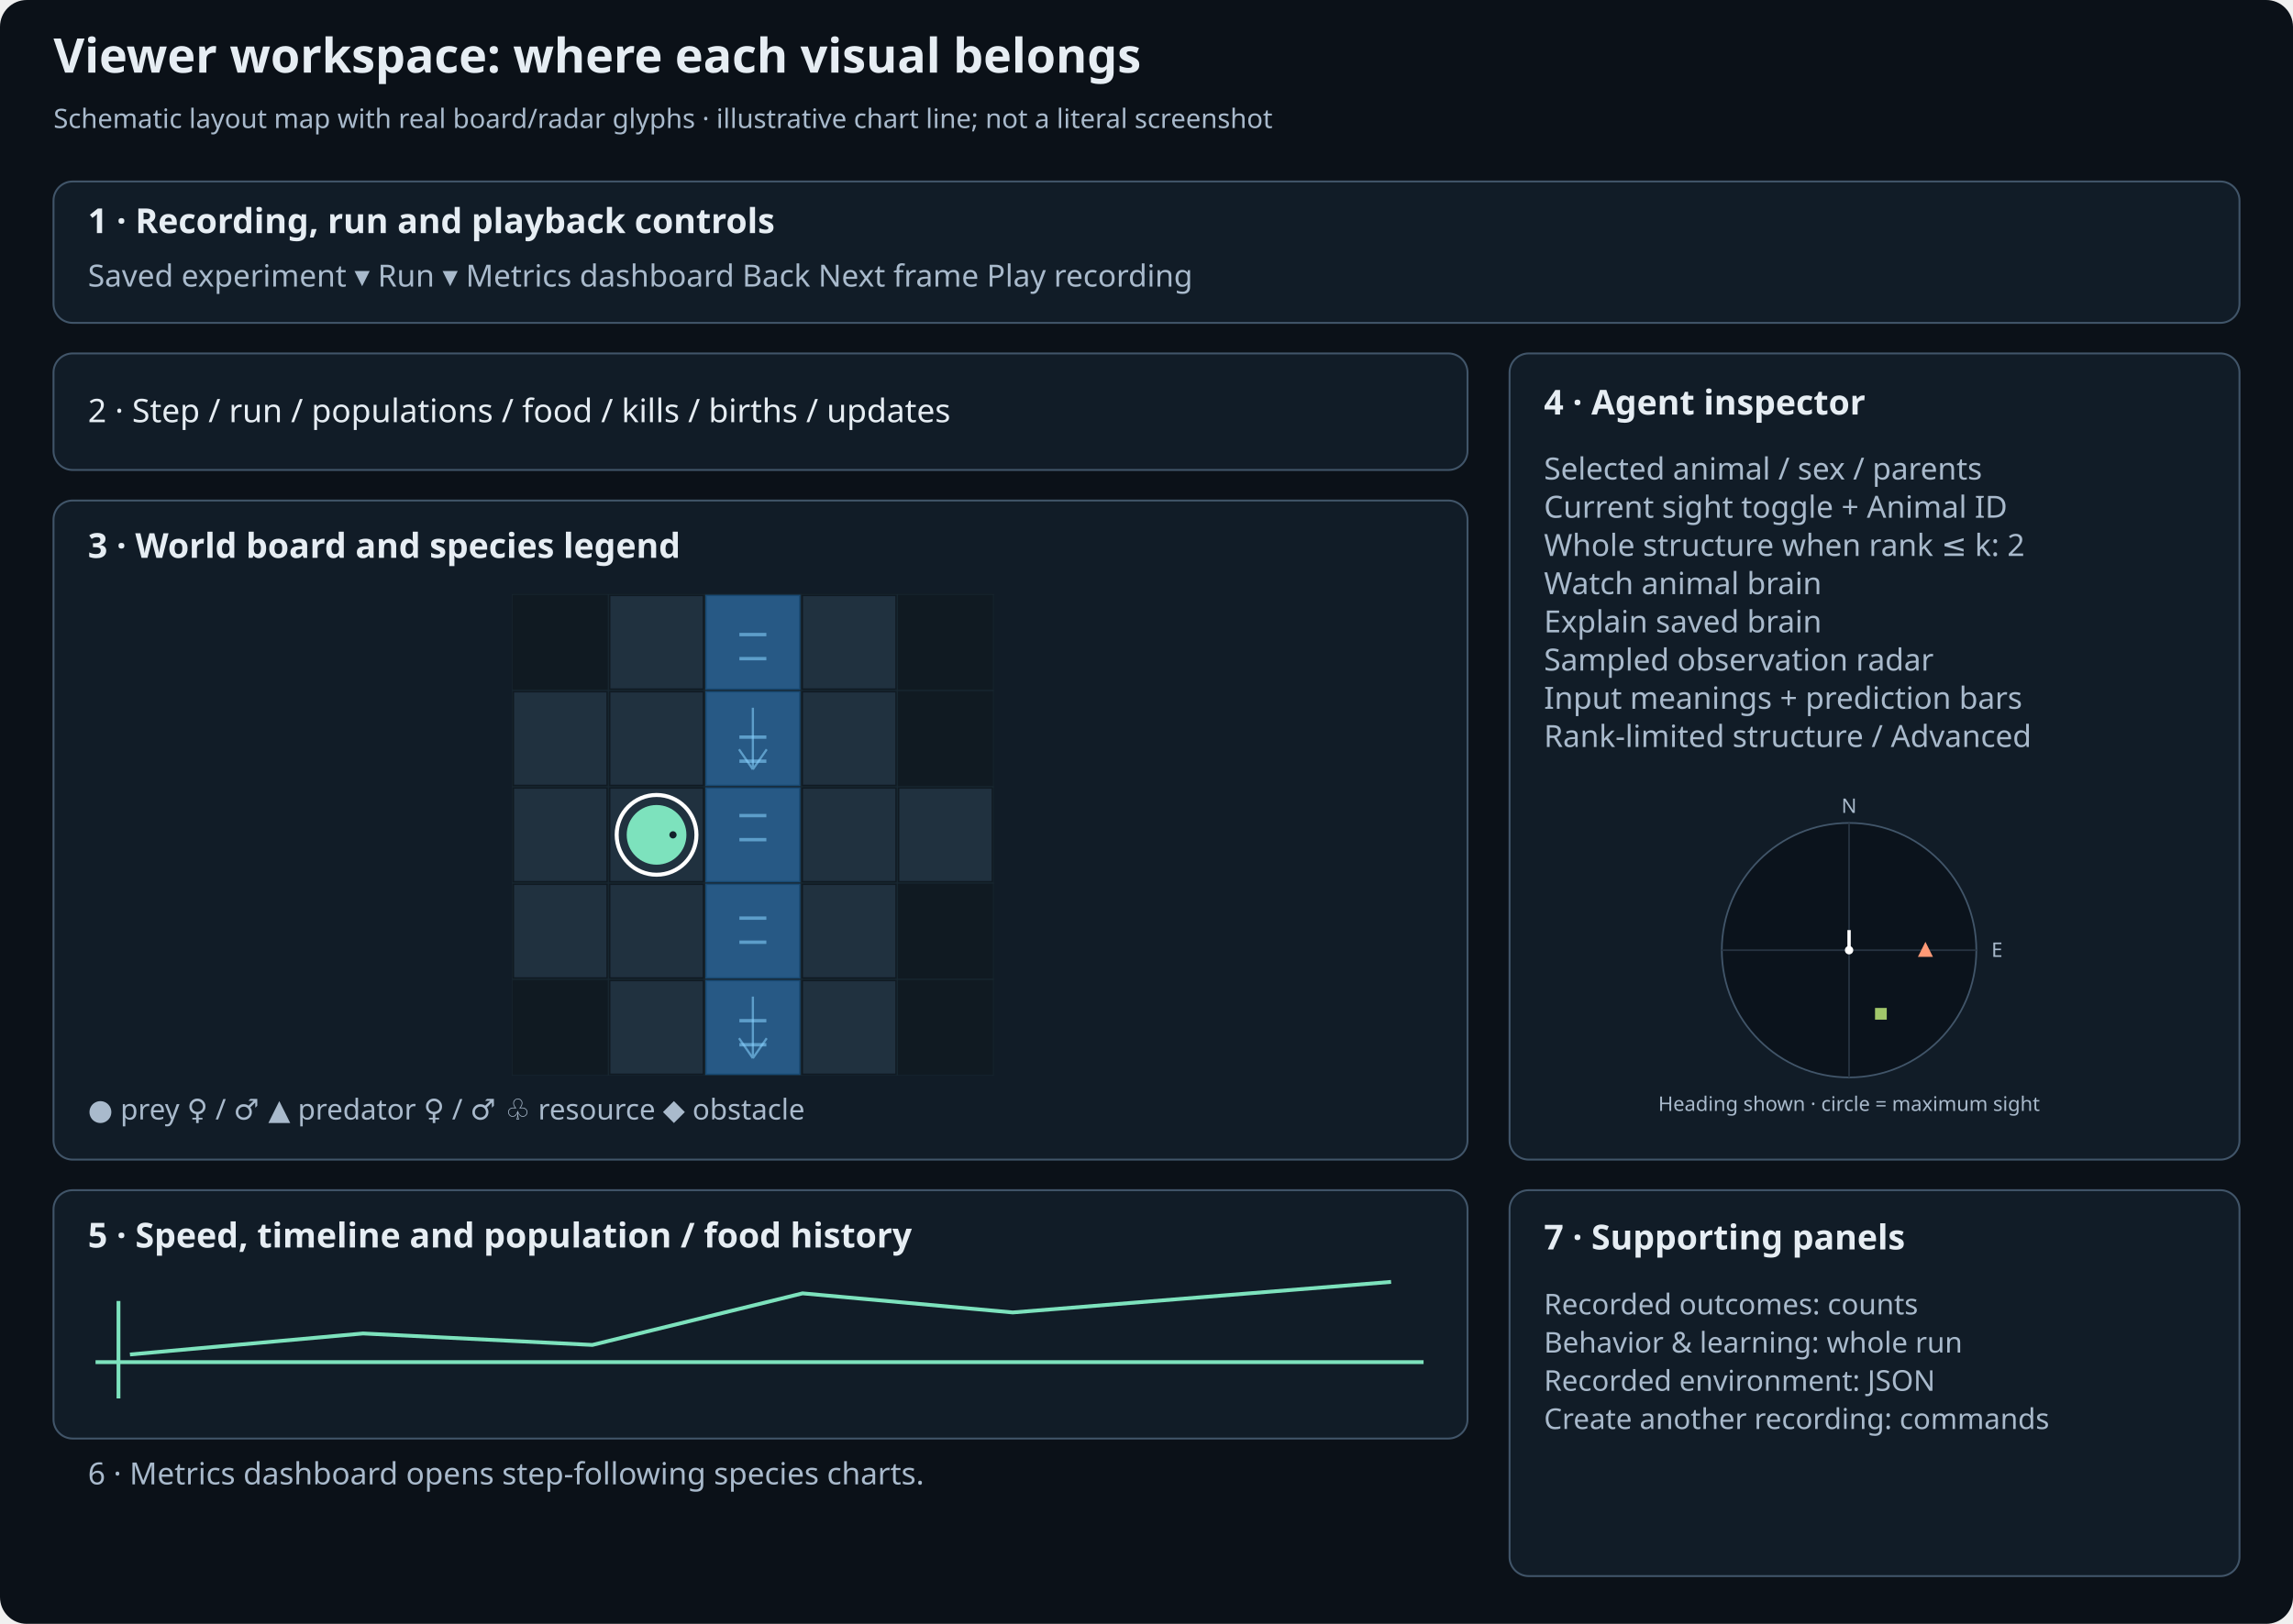
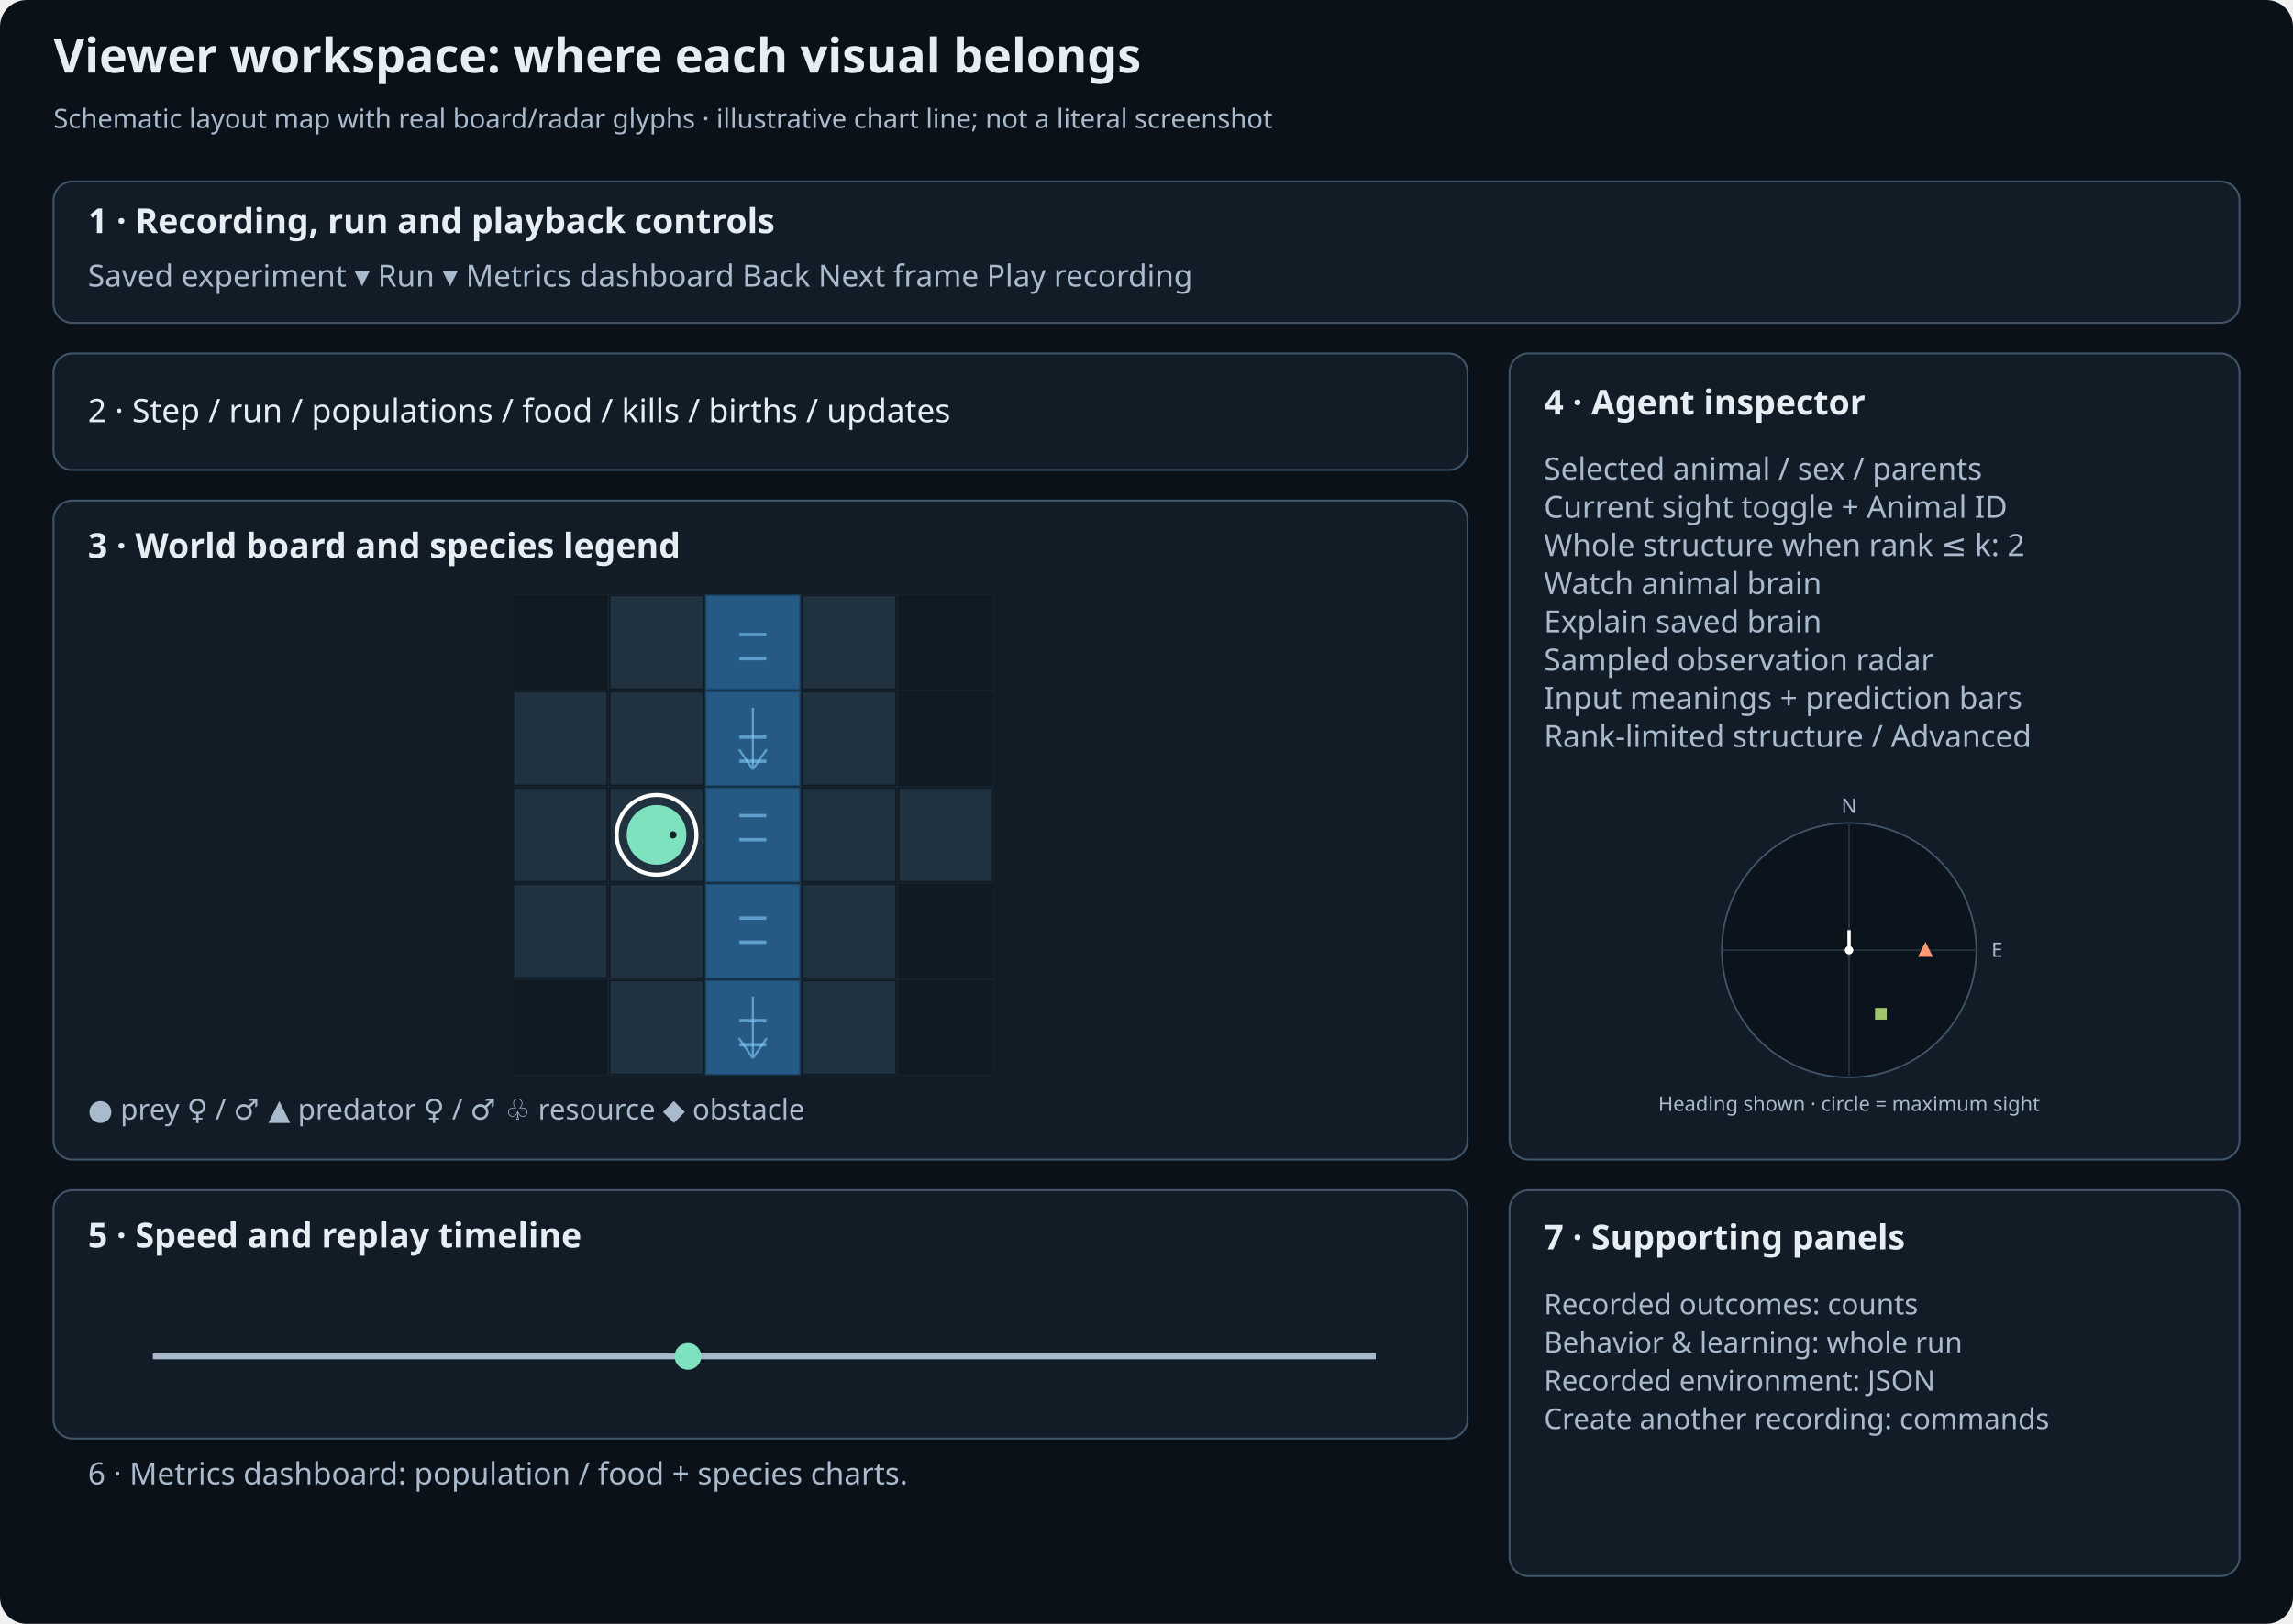
<svg xmlns="http://www.w3.org/2000/svg" width="1200" height="850" viewBox="0 0 1200 850" role="img" aria-labelledby="title desc">
  <style>.viewer-component text{font:12px system-ui,sans-serif;fill:#a9bacc}</style>
  <rect class="sheet-background" width="1200" height="850" rx="14" fill="#0b1118" />
  <g class="sheet-heading">
    <text x="28" y="38" font-family="system-ui,sans-serif" font-size="25" fill="#e6edf3" text-anchor="start" font-weight="600">Viewer workspace: where each visual belongs</text>
    <text x="28" y="67" font-family="system-ui,sans-serif" font-size="14" fill="#a9bacc" text-anchor="start">Schematic layout map with real board/radar glyphs · illustrative chart line; not a literal screenshot</text>
  </g>
  <rect x="28" y="95" width="1144" height="74" rx="10" fill="#111c27" stroke="#415569" />
  <text x="46" y="122" font-family="system-ui,sans-serif" font-size="18" fill="#e6edf3" text-anchor="start" font-weight="600">1 · Recording, run and playback controls</text>
  <text x="46" y="150" font-family="system-ui,sans-serif" font-size="16" fill="#a9bacc" text-anchor="start">Saved experiment ▾   Run ▾    Metrics dashboard    Back   Next frame   Play recording</text>
  <rect x="28" y="185" width="740" height="61" rx="10" fill="#111c27" stroke="#415569" />
  <text x="46" y="221" font-family="system-ui,sans-serif" font-size="17" fill="#e6edf3" text-anchor="start">2 · Step / run / populations / food / kills / births / updates</text>
  <rect x="28" y="262" width="740" height="345" rx="10" fill="#111c27" stroke="#415569" />
  <text x="46" y="292" font-family="system-ui,sans-serif" font-size="18" fill="#e6edf3" text-anchor="start" font-weight="600">3 · World board and species legend</text>
  <g transform="translate(268 311) scale(1.05)">
    <svg width="240" height="240" viewBox="0 0 240 240">
      <rect x="0" y="0" width="240" height="240" fill="#101a22" opacity="1" transform="" />
      <rect x="96" y="0" width="48" height="48" fill="hsl(207, 65%, 27%)" opacity="1" transform="" />
      <path d="M113.28 20.16L126.72 20.16M113.28 32.16L126.72 32.16" fill="none" stroke="#89d4ff90" stroke-width="1.68" opacity="1" transform="" />
      <rect x="96" y="48" width="48" height="48" fill="hsl(207, 65%, 27%)" opacity="1" transform="" />
      <path d="M113.28 71.28L126.72 71.28M113.28 83.28L126.72 83.28" fill="none" stroke="#89d4ff90" stroke-width="1.68" opacity="1" transform="" />
      <path d="M120 56.64L120 87.36M120 87.36L113.088 77.376M120 87.36L126.912 77.376" fill="none" stroke="#89d4ff90" stroke-width="1.1" opacity="1" transform="" />
      <rect x="96" y="96" width="48" height="48" fill="hsl(207, 65%, 27%)" opacity="1" transform="" />
      <path d="M113.28 122.4L126.72 122.4M113.28 110.4L126.72 110.4" fill="none" stroke="#89d4ff90" stroke-width="1.68" opacity="1" transform="" />
      <rect x="96" y="144" width="48" height="48" fill="hsl(207, 65%, 27%)" opacity="1" transform="" />
      <path d="M113.28 173.52L126.72 173.52M113.28 161.52L126.72 161.52" fill="none" stroke="#89d4ff90" stroke-width="1.68" opacity="1" transform="" />
      <rect x="96" y="192" width="48" height="48" fill="hsl(207, 65%, 27%)" opacity="1" transform="" />
      <path d="M113.28 224.64L126.72 224.64M113.28 212.64L126.72 212.64" fill="none" stroke="#89d4ff90" stroke-width="1.68" opacity="1" transform="" />
      <path d="M120 200.64L120 231.36M120 231.36L113.088 221.376M120 231.36L126.912 221.376" fill="none" stroke="#89d4ff90" stroke-width="1.1" opacity="1" transform="" />
      <rect x="49" y="1" width="46" height="46" fill="#8ac8ff22" opacity="1" transform="" />
      <rect x="97" y="1" width="46" height="46" fill="#8ac8ff22" opacity="1" transform="" />
      <rect x="145" y="1" width="46" height="46" fill="#8ac8ff22" opacity="1" transform="" />
      <rect x="1" y="49" width="46" height="46" fill="#8ac8ff22" opacity="1" transform="" />
      <rect x="49" y="49" width="46" height="46" fill="#8ac8ff22" opacity="1" transform="" />
      <rect x="97" y="49" width="46" height="46" fill="#8ac8ff22" opacity="1" transform="" />
      <rect x="145" y="49" width="46" height="46" fill="#8ac8ff22" opacity="1" transform="" />
      <rect x="1" y="97" width="46" height="46" fill="#8ac8ff22" opacity="1" transform="" />
      <rect x="49" y="97" width="46" height="46" fill="#8ac8ff22" opacity="1" transform="" />
      <rect x="97" y="97" width="46" height="46" fill="#8ac8ff22" opacity="1" transform="" />
      <rect x="145" y="97" width="46" height="46" fill="#8ac8ff22" opacity="1" transform="" />
      <rect x="193" y="97" width="46" height="46" fill="#8ac8ff22" opacity="1" transform="" />
      <rect x="1" y="145" width="46" height="46" fill="#8ac8ff22" opacity="1" transform="" />
      <rect x="49" y="145" width="46" height="46" fill="#8ac8ff22" opacity="1" transform="" />
      <rect x="97" y="145" width="46" height="46" fill="#8ac8ff22" opacity="1" transform="" />
      <rect x="145" y="145" width="46" height="46" fill="#8ac8ff22" opacity="1" transform="" />
      <rect x="49" y="193" width="46" height="46" fill="#8ac8ff22" opacity="1" transform="" />
      <rect x="97" y="193" width="46" height="46" fill="#8ac8ff22" opacity="1" transform="" />
      <rect x="145" y="193" width="46" height="46" fill="#8ac8ff22" opacity="1" transform="" />
      <path d="M0 0L0 240" fill="none" stroke="#172630" stroke-width="0.6" opacity="1" transform="" />
      <path d="M48 0L48 240" fill="none" stroke="#172630" stroke-width="0.6" opacity="1" transform="" />
      <path d="M96 0L96 240" fill="none" stroke="#172630" stroke-width="0.6" opacity="1" transform="" />
      <path d="M144 0L144 240" fill="none" stroke="#172630" stroke-width="0.6" opacity="1" transform="" />
      <path d="M192 0L192 240" fill="none" stroke="#172630" stroke-width="0.6" opacity="1" transform="" />
      <path d="M240 0L240 240" fill="none" stroke="#172630" stroke-width="0.6" opacity="1" transform="" />
      <path d="M0 0L240 0" fill="none" stroke="#172630" stroke-width="0.6" opacity="1" transform="" />
      <path d="M0 48L240 48" fill="none" stroke="#172630" stroke-width="0.6" opacity="1" transform="" />
      <path d="M0 96L240 96" fill="none" stroke="#172630" stroke-width="0.6" opacity="1" transform="" />
      <path d="M0 144L240 144" fill="none" stroke="#172630" stroke-width="0.6" opacity="1" transform="" />
      <path d="M0 192L240 192" fill="none" stroke="#172630" stroke-width="0.6" opacity="1" transform="" />
      <path d="M0 240L240 240" fill="none" stroke="#172630" stroke-width="0.6" opacity="1" transform="" />
      <path d="M14.88 0A14.88 14.88 0 1 0 -14.88 0A14.88 14.88 0 1 0 14.88 0Z" fill="#7de2bd" opacity="1" transform="translate(72 120) rotate(90)" />
      <path d="M1.8 -8.184A1.8 1.8 0 1 0 -1.8 -8.184A1.8 1.8 0 1 0 1.8 -8.184Z" fill="#13212a" opacity="1" transform="translate(72 120) rotate(90)" />
      <path d="M91.88 120A19.88 19.88 0 1 0 52.12 120A19.88 19.88 0 1 0 91.88 120Z" fill="none" stroke="#fff" stroke-width="2" opacity="1" transform="" />
    </svg>
  </g>
  <text x="46" y="586" font-family="system-ui,sans-serif" font-size="15" fill="#a9bacc" text-anchor="start">● prey ♀ / ♂     ▲ predator ♀ / ♂     ♧ resource    ◆ obstacle</text>
  <rect x="790" y="185" width="382" height="422" rx="10" fill="#111c27" stroke="#415569" />
  <text x="808" y="217" font-family="system-ui,sans-serif" font-size="18" fill="#e6edf3" text-anchor="start" font-weight="600">4 · Agent inspector</text>
  <text x="808" y="251" font-family="system-ui,sans-serif" font-size="16" fill="#a9bacc" text-anchor="start">Selected animal / sex / parents</text>
  <text x="808" y="271" font-family="system-ui,sans-serif" font-size="16" fill="#a9bacc" text-anchor="start">Current sight toggle + Animal ID</text>
  <text x="808" y="291" font-family="system-ui,sans-serif" font-size="16" fill="#a9bacc" text-anchor="start">Whole structure when rank ≤ k: 2</text>
  <text x="808" y="311" font-family="system-ui,sans-serif" font-size="16" fill="#a9bacc" text-anchor="start">Watch animal brain</text>
  <text x="808" y="331" font-family="system-ui,sans-serif" font-size="16" fill="#a9bacc" text-anchor="start">Explain saved brain</text>
  <text x="808" y="351" font-family="system-ui,sans-serif" font-size="16" fill="#a9bacc" text-anchor="start">Sampled observation radar</text>
  <text x="808" y="371" font-family="system-ui,sans-serif" font-size="16" fill="#a9bacc" text-anchor="start">Input meanings + prediction bars</text>
  <text x="808" y="391" font-family="system-ui,sans-serif" font-size="16" fill="#a9bacc" text-anchor="start">Rank-limited structure / Advanced</text>
  <g class="viewer-component" transform="translate(845 415) scale(0.8763)">
    <circle cx="140" cy="94" r="76" fill="var(--viz-0b131c, #0b131c)" stroke="var(--viz-415569, #415569)" />
    <line x1="64" y1="94" x2="216" y2="94" stroke="var(--viz-263341, #263341)" />
    <line x1="140" y1="18" x2="140" y2="170" stroke="var(--viz-263341, #263341)" />
    <text x="140" y="12" text-anchor="middle">N</text>
    <text x="225" y="98">E</text>
    <rect x="155.5" y="128.5" width="7" height="7" fill="var(--viz-a2c76b, #a2c76b)" />
    <path d="M 185.6 89 L 190.1 98 L 181.1 98 Z" fill="var(--viz-ff9a77, #ff9a77)" />
    <line x1="140" y1="94" x2="140" y2="82" stroke="var(--viz-fff, #fff)" stroke-width="2" />
    <circle cx="140" cy="94" r="2.5" fill="var(--viz-fff, #fff)" />
    <text x="140" y="190" text-anchor="middle">Heading shown · circle = maximum sight</text>
  </g>
  <rect x="28" y="623" width="740" height="130" rx="10" fill="#111c27" stroke="#415569" />
-   <text x="46" y="653" font-family="system-ui,sans-serif" font-size="18" fill="#e6edf3" text-anchor="start" font-weight="600">5 · Speed, timeline and population / food history</text>
-   <path d="M50 713H745M62 732V681M68 709L190 698L310 704L420 677L530 687L728 671" fill="none" stroke="#7de2bd" stroke-width="2" />
-   <text x="46" y="777" font-family="system-ui,sans-serif" font-size="16" fill="#a9bacc" text-anchor="start">6 · Metrics dashboard opens step-following species charts.</text>
+   <text x="46" y="653" font-family="system-ui,sans-serif" font-size="18" fill="#e6edf3" text-anchor="start" font-weight="600">5 · Speed and replay timeline</text>
+   <path d="M80 710H720" fill="none" stroke="#a9bacc" stroke-width="3" />
+   <circle cx="360" cy="710" r="7" fill="#7de2bd" />
+   <text x="46" y="777" font-family="system-ui,sans-serif" font-size="16" fill="#a9bacc" text-anchor="start">6 · Metrics dashboard: population / food + species charts.</text>
  <rect x="790" y="623" width="382" height="202" rx="10" fill="#111c27" stroke="#415569" />
  <text x="808" y="654" font-family="system-ui,sans-serif" font-size="18" fill="#e6edf3" text-anchor="start" font-weight="600">7 · Supporting panels</text>
  <text x="808" y="688" font-family="system-ui,sans-serif" font-size="15" fill="#a9bacc" text-anchor="start">Recorded outcomes: counts</text>
  <text x="808" y="708" font-family="system-ui,sans-serif" font-size="15" fill="#a9bacc" text-anchor="start">Behavior &amp; learning: whole run</text>
  <text x="808" y="728" font-family="system-ui,sans-serif" font-size="15" fill="#a9bacc" text-anchor="start">Recorded environment: JSON</text>
  <text x="808" y="748" font-family="system-ui,sans-serif" font-size="15" fill="#a9bacc" text-anchor="start">Create another recording: commands</text>
  <style>/* Shared source for standalone viewer/inspector SVG specimens. */
@media (prefers-color-scheme: light) {
  [fill='#03091c'] {
    fill: #304c52;
  }
  [stroke='#89d4ff90'] {
    stroke: #145b8fb0;
  }
  svg {
    --viz-0b131c: #eaf0f5;
    --viz-415569: #a2b5c7;
    --viz-263341: #b7c8d7;
    --viz-8ac8ff88: #1f639c88;
    --viz-fff: #172c3c;
    --viz-61798f: #617385;
    --viz-8b9cad: #667788;
    --viz-7de2bd: #19714f;
    --viz-ff9aab: #b33352;
    --viz-ff9a77: #a84122;
    --viz-c6a5ff: #7252a5;
    --viz-a2c76b: #5c741a;
    --viz-8ac8ff: #1f639c;
    --viz-ffbd75: #965616;
    --viz-a1c8b0: #416d55;
    --viz-e1d17c: #7c6a18;
    --viz-79d6df: #236f7c;
  }
  [fill='#63ab6f'] {
    fill: #34784a;
  }
  [stroke='#63ab6f'] {
    stroke: #34784a;
  }
  svg text {
    fill: #172c3c;
  }
  svg .muted,
  svg .viewer-component text {
    fill: #4b6073;
  }
  [fill='#0b131c'] {
    fill: #eaf0f5;
  }
  [stroke='#0b131c'] {
    stroke: #eaf0f5;
  }
  [style*='fill:#0b131c'] {
    fill: #eaf0f5 !important;
  }
  [fill='#415569'] {
    fill: #a2b5c7;
  }
  [stroke='#415569'] {
    stroke: #a2b5c7;
  }
  [style*='fill:#415569'] {
    fill: #a2b5c7 !important;
  }
  [fill='#263341'] {
    fill: #b7c8d7;
  }
  [stroke='#263341'] {
    stroke: #b7c8d7;
  }
  [style*='fill:#263341'] {
    fill: #b7c8d7 !important;
  }
  [fill='#fff'] {
    fill: #172c3c;
  }
  [stroke='#fff'] {
    stroke: #172c3c;
  }
  [style*='fill:#fff'] {
    fill: #172c3c !important;
  }
  [fill='#61798f'] {
    fill: #617385;
  }
  [stroke='#61798f'] {
    stroke: #617385;
  }
  [style*='fill:#61798f'] {
    fill: #617385 !important;
  }
  [fill='#8b9cad'] {
    fill: #667788;
  }
  [stroke='#8b9cad'] {
    stroke: #667788;
  }
  [style*='fill:#8b9cad'] {
    fill: #667788 !important;
  }
  [fill='#7de2bd'] {
    fill: #19714f;
  }
  [stroke='#7de2bd'] {
    stroke: #19714f;
  }
  [style*='fill:#7de2bd'] {
    fill: #19714f !important;
  }
  [fill='#ff9aab'] {
    fill: #b33352;
  }
  [stroke='#ff9aab'] {
    stroke: #b33352;
  }
  [style*='fill:#ff9aab'] {
    fill: #b33352 !important;
  }
  [fill='#ff9a77'] {
    fill: #a84122;
  }
  [stroke='#ff9a77'] {
    stroke: #a84122;
  }
  [style*='fill:#ff9a77'] {
    fill: #a84122 !important;
  }
  [fill='#c6a5ff'] {
    fill: #7252a5;
  }
  [stroke='#c6a5ff'] {
    stroke: #7252a5;
  }
  [style*='fill:#c6a5ff'] {
    fill: #7252a5 !important;
  }
  [fill='#a2c76b'] {
    fill: #5c741a;
  }
  [stroke='#a2c76b'] {
    stroke: #5c741a;
  }
  [style*='fill:#a2c76b'] {
    fill: #5c741a !important;
  }
  [fill='#8ac8ff'] {
    fill: #1f639c;
  }
  [stroke='#8ac8ff'] {
    stroke: #1f639c;
  }
  [style*='fill:#8ac8ff'] {
    fill: #1f639c !important;
  }
  [fill='#ffbd75'] {
    fill: #965616;
  }
  [stroke='#ffbd75'] {
    stroke: #965616;
  }
  [style*='fill:#ffbd75'] {
    fill: #965616 !important;
  }
  [fill='#a1c8b0'] {
    fill: #416d55;
  }
  [stroke='#a1c8b0'] {
    stroke: #416d55;
  }
  [style*='fill:#a1c8b0'] {
    fill: #416d55 !important;
  }
  [fill='#e1d17c'] {
    fill: #7c6a18;
  }
  [stroke='#e1d17c'] {
    stroke: #7c6a18;
  }
  [style*='fill:#e1d17c'] {
    fill: #7c6a18 !important;
  }
  [fill='#79d6df'] {
    fill: #236f7c;
  }
  [stroke='#79d6df'] {
    stroke: #236f7c;
  }
  [style*='fill:#79d6df'] {
    fill: #236f7c !important;
  }
  [fill='#0b1118'] {
    fill: #f2f5f8;
  }
  [stroke='#0b1118'] {
    stroke: #f2f5f8;
  }
  [style*='fill:#0b1118'] {
    fill: #f2f5f8 !important;
  }
  [fill='#111c21'] {
    fill: #f2f5f8;
  }
  [stroke='#111c21'] {
    stroke: #f2f5f8;
  }
  [style*='fill:#111c21'] {
    fill: #f2f5f8 !important;
  }
  [fill='#111c27'] {
    fill: #ffffff;
  }
  [stroke='#111c27'] {
    stroke: #ffffff;
  }
  [style*='fill:#111c27'] {
    fill: #ffffff !important;
  }
  [fill='#101a22'] {
    fill: #dce6d8;
  }
  [stroke='#101a22'] {
    stroke: #dce6d8;
  }
  [style*='fill:#101a22'] {
    fill: #dce6d8 !important;
  }
  [fill='#e6edf3'] {
    fill: #172c3c;
  }
  [stroke='#e6edf3'] {
    stroke: #172c3c;
  }
  [style*='fill:#e6edf3'] {
    fill: #172c3c !important;
  }
  [fill='#e1e9e8'] {
    fill: #172c3c;
  }
  [stroke='#e1e9e8'] {
    stroke: #172c3c;
  }
  [style*='fill:#e1e9e8'] {
    fill: #172c3c !important;
  }
  [fill='#a4b5c5'] {
    fill: #4b6073;
  }
  [stroke='#a4b5c5'] {
    stroke: #4b6073;
  }
  [style*='fill:#a4b5c5'] {
    fill: #4b6073 !important;
  }
  [fill='#a9bacc'] {
    fill: #4b6073;
  }
  [stroke='#a9bacc'] {
    stroke: #4b6073;
  }
  [style*='fill:#a9bacc'] {
    fill: #4b6073 !important;
  }
  [fill='#3a4b5c'] {
    fill: #6a7d89;
  }
  [stroke='#3a4b5c'] {
    stroke: #6a7d89;
  }
  [style*='fill:#3a4b5c'] {
    fill: #6a7d89 !important;
  }
  [fill='#13212a'] {
    fill: #e3edf4;
  }
  [fill='#1c1019'] {
    fill: #f6e3ea;
  }
  [fill='#102632'] {
    fill: #dceef7;
  }
  [fill='#f0dfba75'] {
    fill: #f7ead2;
  }
  /* Same-species competition uses the actual viewer's light-theme amber. */
  [fill='#ffd08a'] {
    fill: #9a4100;
  }
  [stroke='#ffd08a'] {
    stroke: #9a4100;
  }
  text[stroke='#111827'] {
    stroke: #ffffff;
  }
}
@media (prefers-color-scheme: light) {[fill='hsl(207, 65%, 27%)'] { fill: hsl(207, 65%, 60%); }}</style>
</svg>
